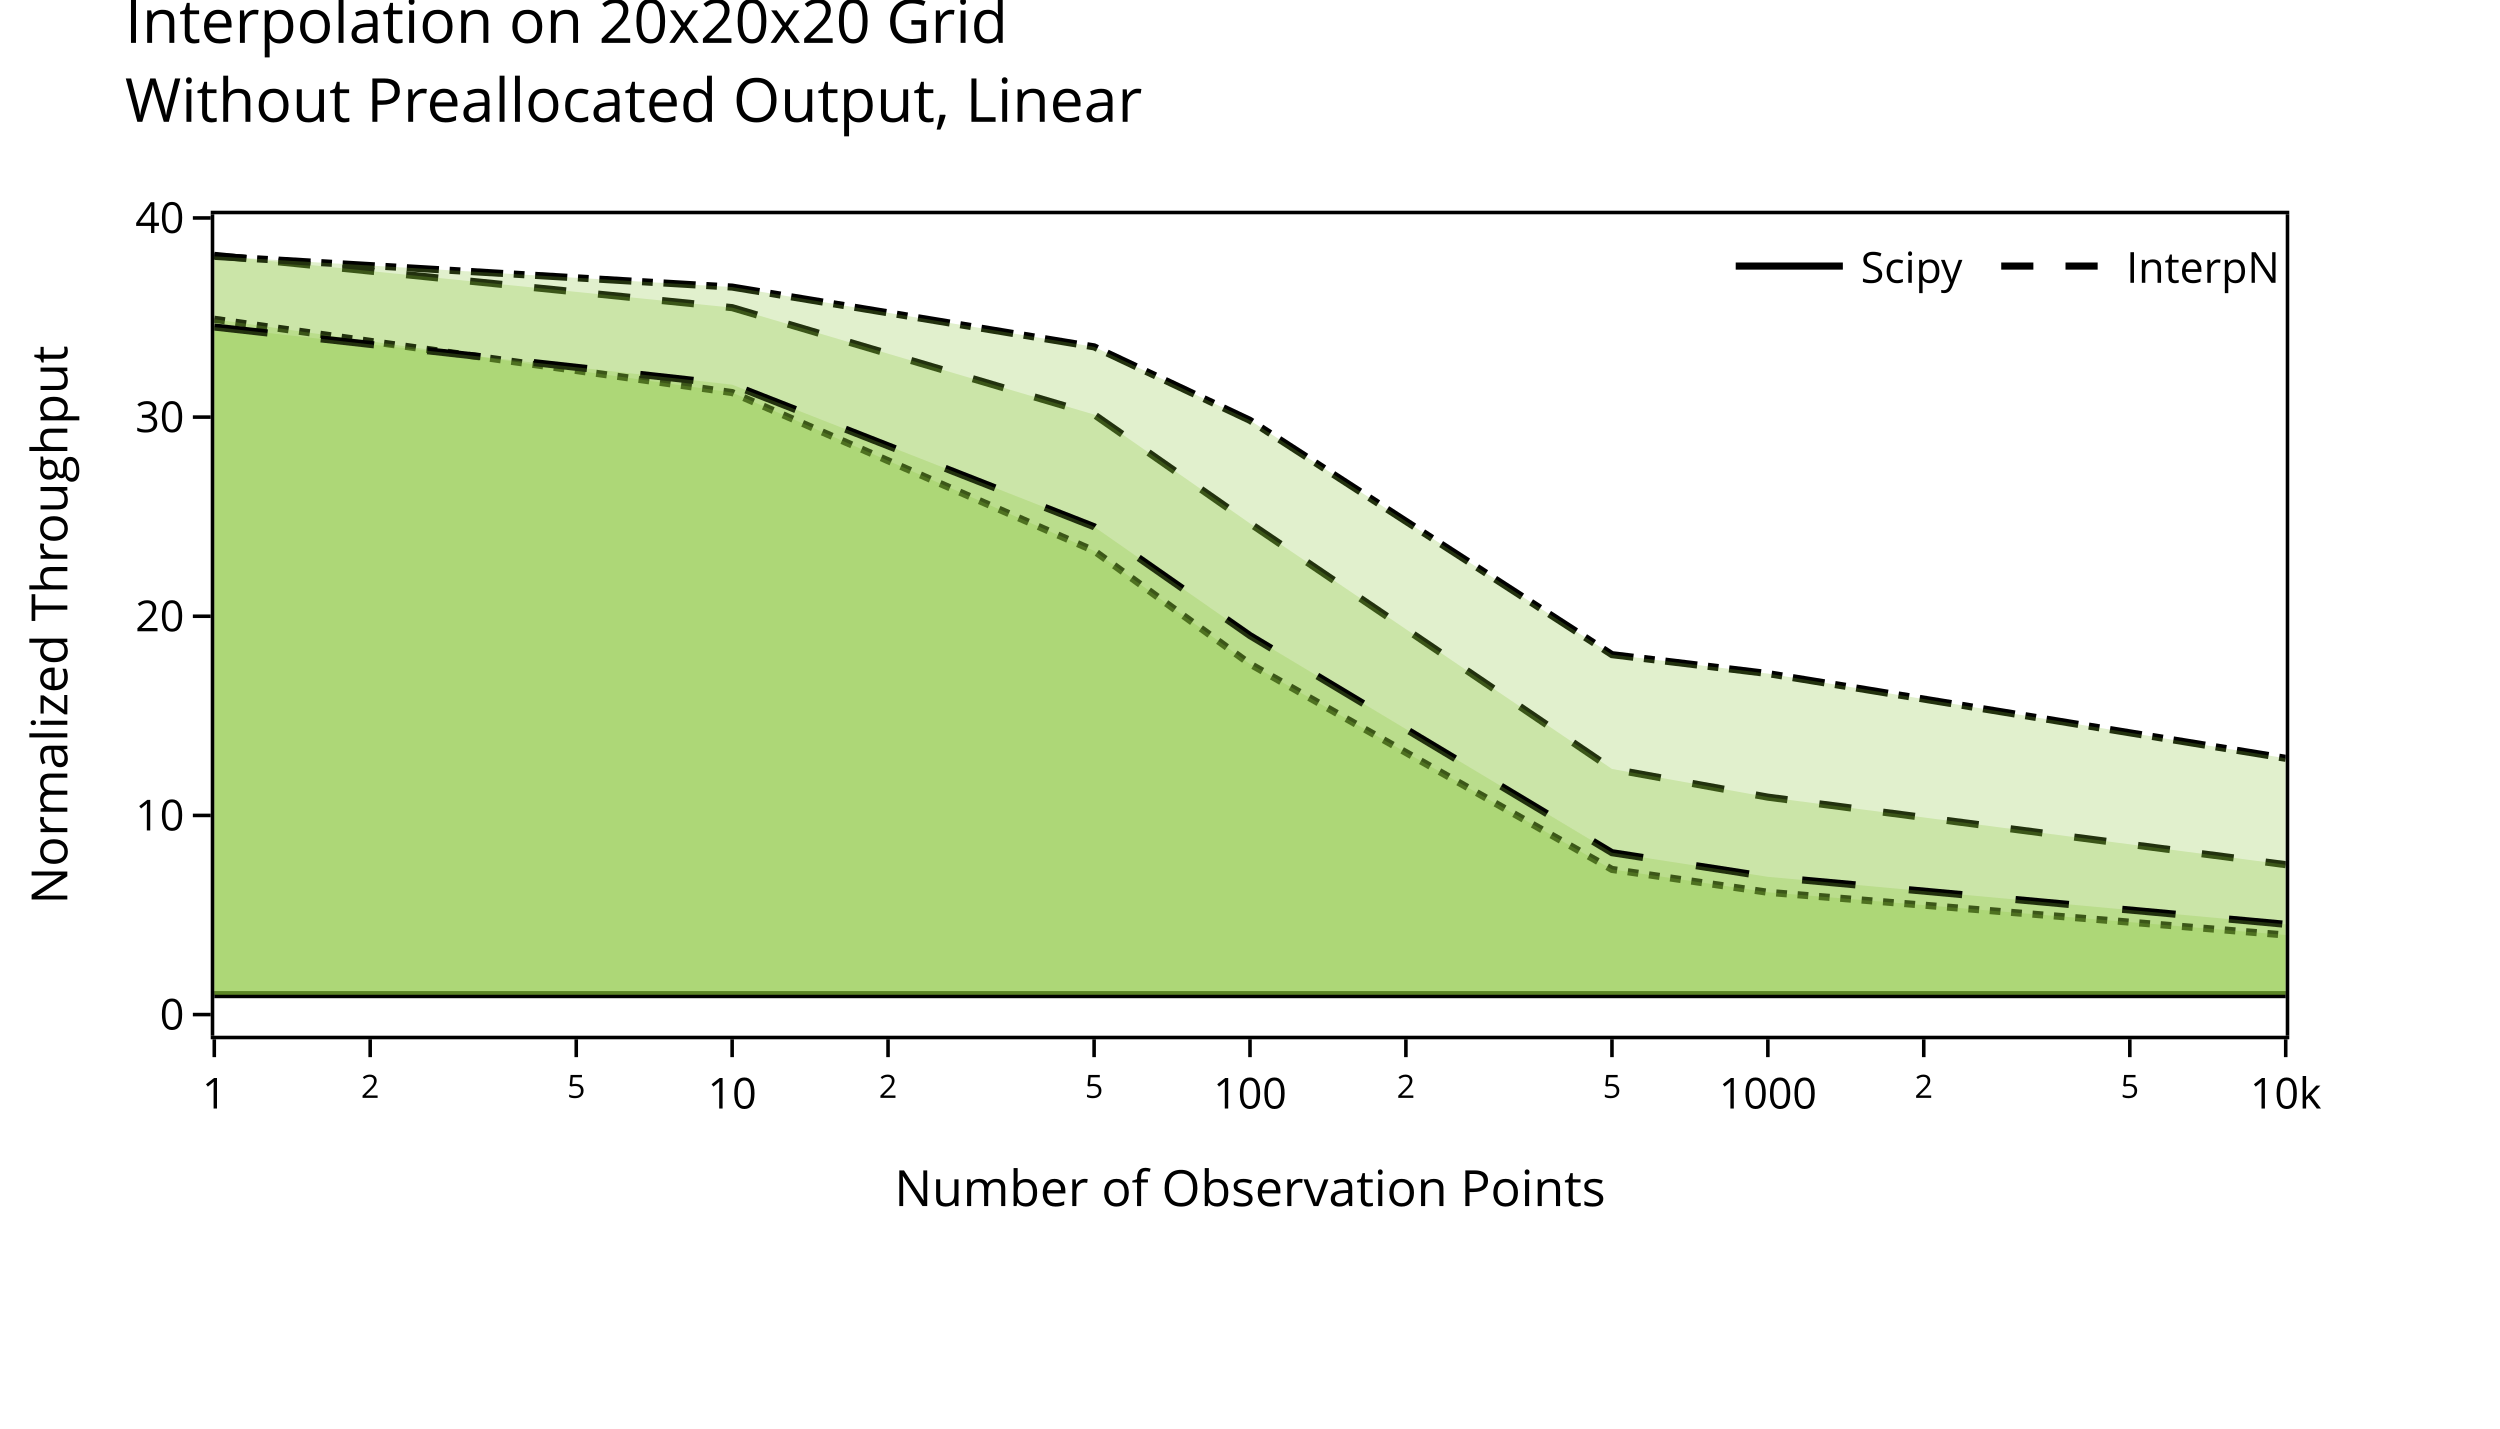
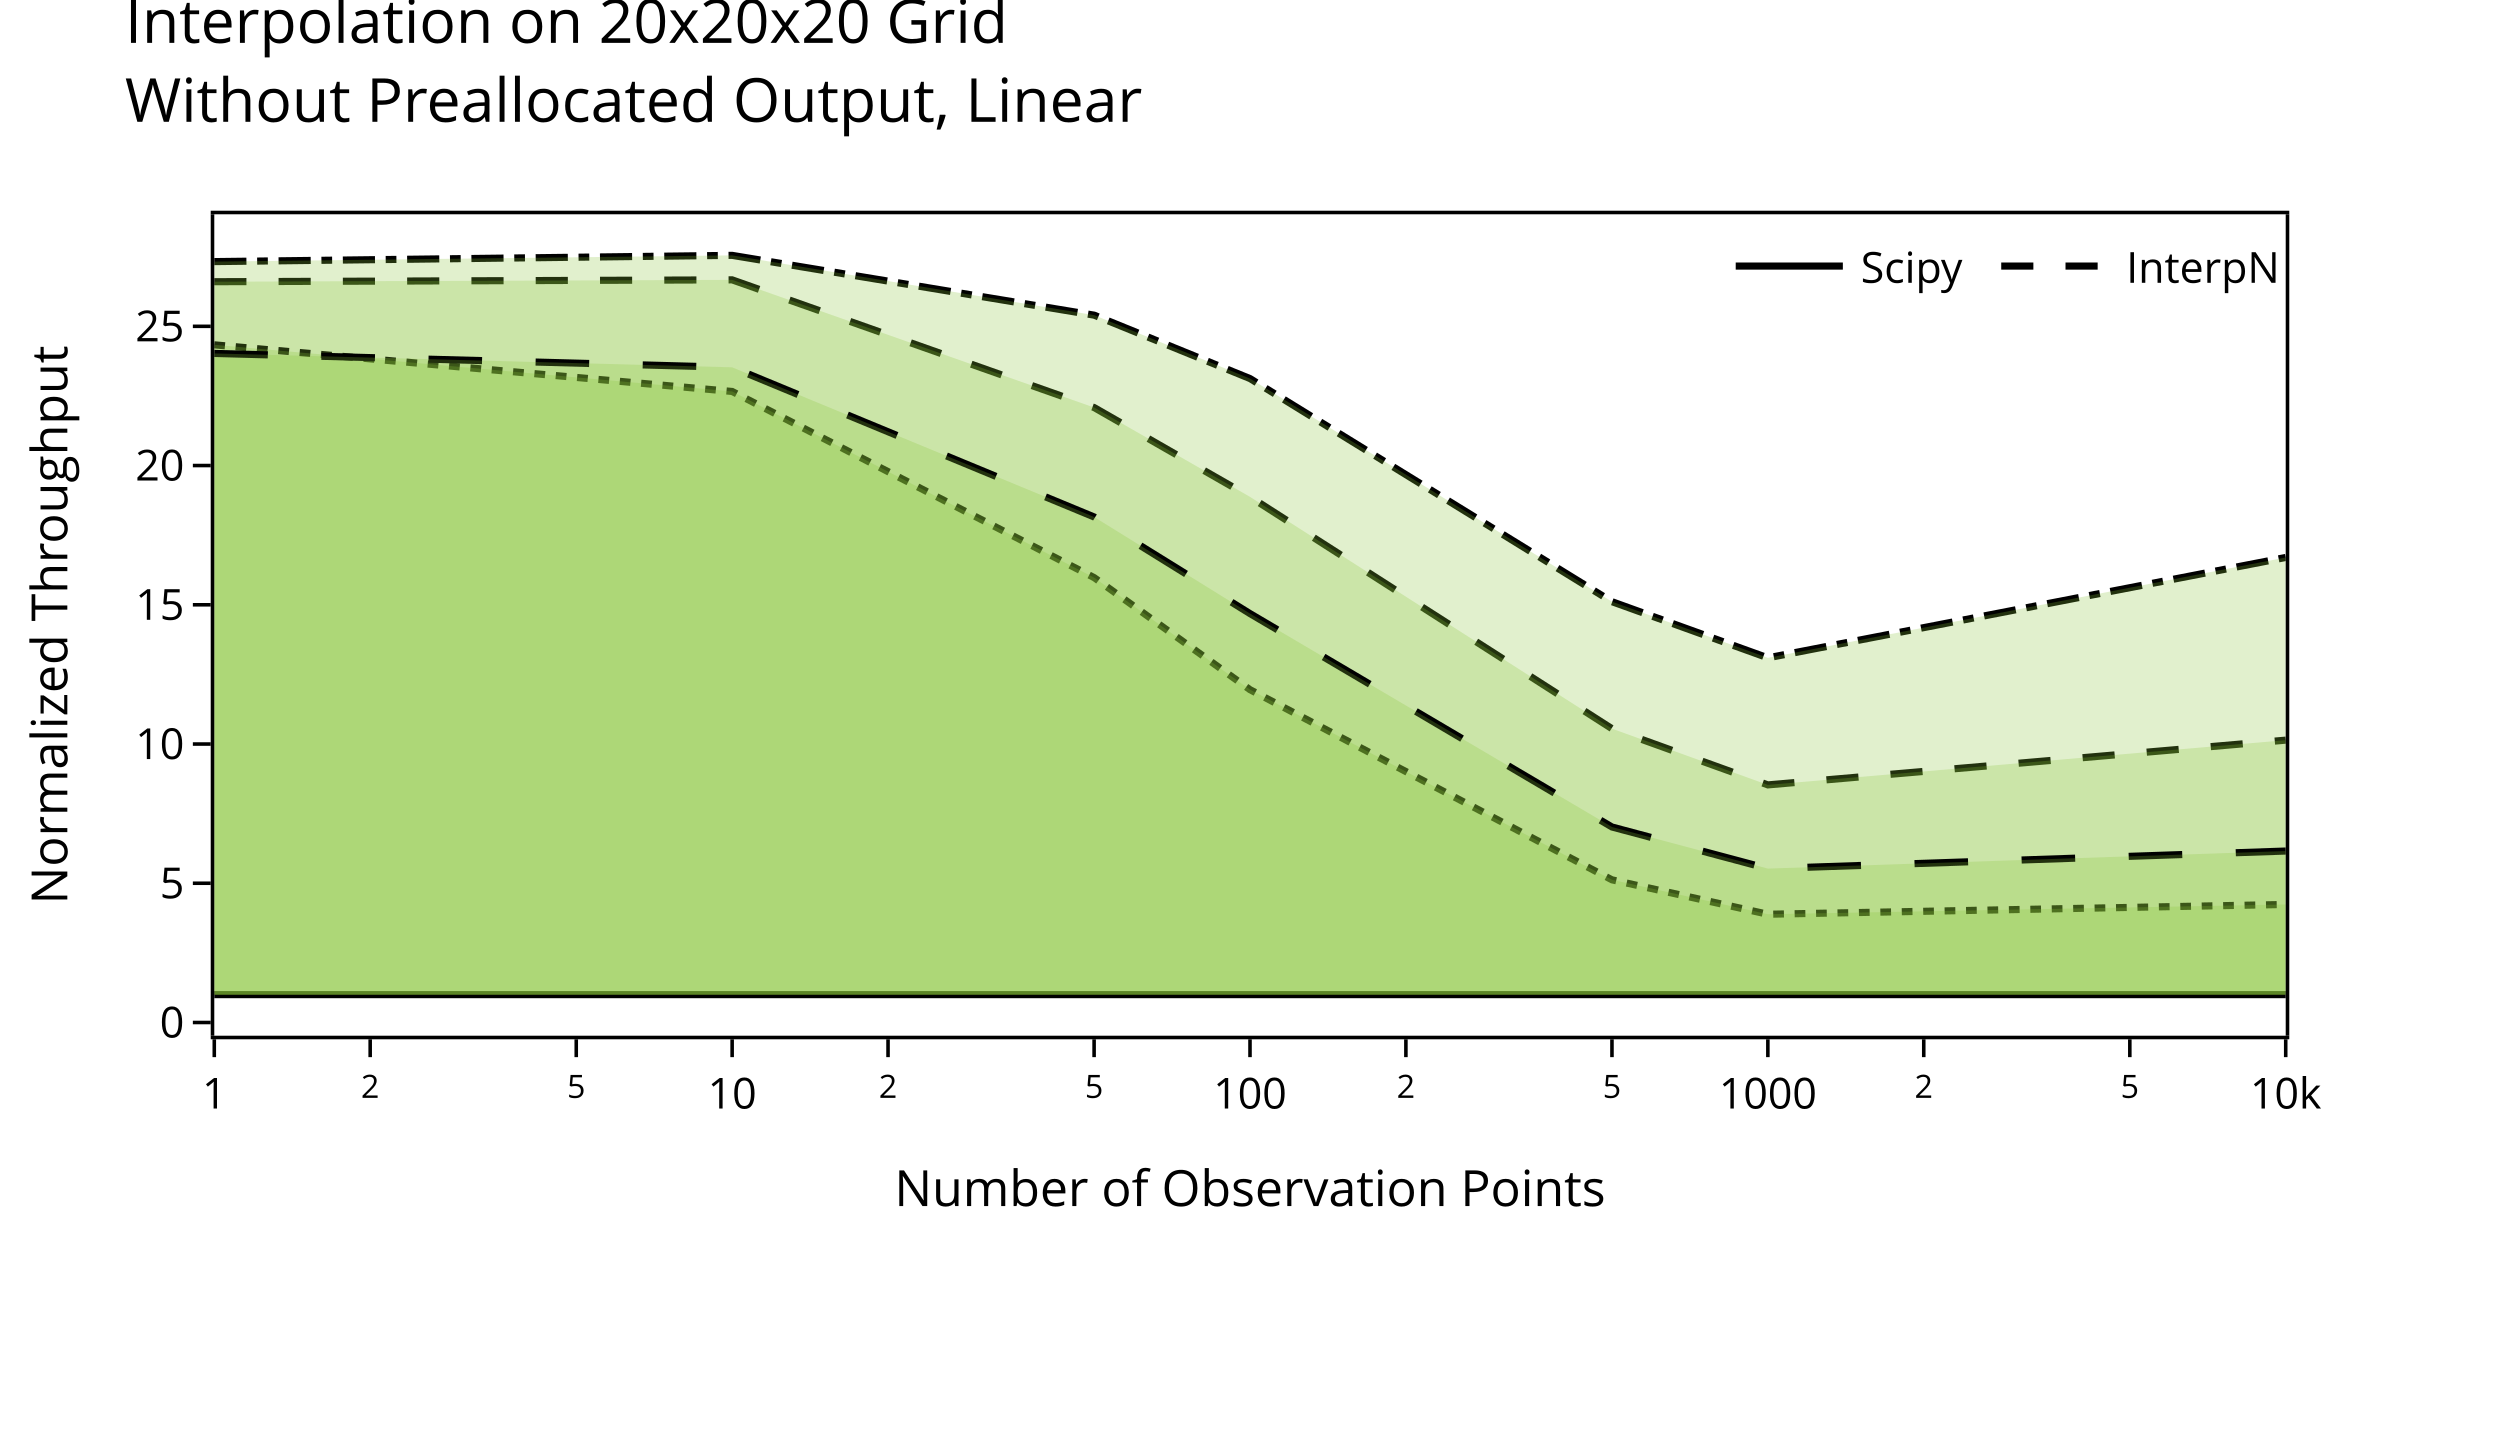
<svg xmlns="http://www.w3.org/2000/svg" class="main-svg" width="700" height="400" style="" viewBox="0 0 700 400">
  <rect x="0" y="0" width="700" height="400" style="fill: rgb(0, 0, 0); fill-opacity: 0;" />
-   <defs id="defs-77a698">
+   <defs id="defs-58f4c3">
    <g class="clips">
-       <clipPath id="clip77a698xyplot" class="plotclip">
+       <clipPath id="clip58f4c3xyplot" class="plotclip">
        <rect width="580" height="230" />
      </clipPath>
-       <clipPath class="axesclip" id="clip77a698x">
+       <clipPath class="axesclip" id="clip58f4c3x">
        <rect x="60" y="0" width="580" height="400" />
      </clipPath>
-       <clipPath class="axesclip" id="clip77a698y">
+       <clipPath class="axesclip" id="clip58f4c3y">
        <rect x="0" y="60" width="700" height="230" />
      </clipPath>
-       <clipPath class="axesclip" id="clip77a698xy">
+       <clipPath class="axesclip" id="clip58f4c3xy">
        <rect x="60" y="60" width="580" height="230" />
      </clipPath>
    </g>
    <g class="gradients" />
    <g class="patterns" />
  </defs>
  <g class="bglayer">
    <rect class="bg" x="60" y="60" width="580" height="230" style="fill: rgb(0, 0, 0); fill-opacity: 0; stroke-width: 0;" />
  </g>
  <g class="layer-below">
    <g class="imagelayer" />
    <g class="shapelayer" />
  </g>
  <g class="cartesianlayer">
    <g class="subplot xy">
      <g class="layer-subplot">
        <g class="shapelayer" />
        <g class="imagelayer" />
      </g>
      <g class="minor-gridlayer">
        <g class="x" />
        <g class="y" />
      </g>
      <g class="gridlayer">
        <g class="x" />
        <g class="y" />
      </g>
      <g class="zerolinelayer" />
      <g class="layer-between">
        <g class="shapelayer" />
        <g class="imagelayer" />
      </g>
      <path class="xlines-below" />
      <path class="ylines-below" />
      <g class="overlines-below" />
      <g class="xaxislayer-below" />
      <g class="yaxislayer-below" />
      <g class="overaxes-below" />
      <g class="overplot">
-         <g class="xy" transform="translate(60,60)" clip-path="url(#clip77a698xyplot)">
+         <g class="xy" transform="translate(60,60)" clip-path="url(#clip58f4c3xyplot)">
          <g class="scatterlayer mlayer">
-             <g class="trace scatter trace4d45ba" style="stroke-miterlimit: 2; opacity: 1;">
+             <g class="trace scatter tracedaf84f" style="stroke-miterlimit: 2; opacity: 1;">
              <g class="fills" />
              <g class="errorbars" />
              <g class="lines">
                <path class="js-line" d="M0,218.5L580,218.5" style="vector-effect: none; fill: none; stroke: rgb(0, 0, 0); stroke-opacity: 1; stroke-width: 2px; opacity: 1;" />
              </g>
              <g class="points" />
              <g class="text" />
            </g>
-             <g class="trace scatter trace1bc6c1" style="stroke-miterlimit: 2; opacity: 1;">
-               <g class="fills" />
-               <g class="errorbars" />
-               <g class="lines">
-                 <path class="js-line" d="M0,11.5L145,26.14L246.35,56.08L290,86.57L391.35,155.31L435,163.2L580,182.11" style="vector-effect: none; fill: none; stroke: rgb(0, 0, 0); stroke-opacity: 1; stroke-dasharray: 9px, 9px; stroke-width: 2px; opacity: 1;" />
-               </g>
-               <g class="points" />
-               <g class="text" />
-             </g>
-             <g class="trace scatter tracef3488d" style="stroke-miterlimit: 2; opacity: 1;">
+             <g class="trace scatter traceedb156" style="stroke-miterlimit: 2; opacity: 1;">
+               <g class="fills" />
+               <g class="errorbars" />
+               <g class="lines">
+                 <path class="js-line" d="M0,18.88L145,18.36L246.35,54.11L290,79.12L391.35,144.03L435,159.77L580,147.24" style="vector-effect: none; fill: none; stroke: rgb(0, 0, 0); stroke-opacity: 1; stroke-dasharray: 9px, 9px; stroke-width: 2px; opacity: 1;" />
+               </g>
+               <g class="points" />
+               <g class="text" />
+             </g>
+             <g class="trace scatter trace0c2161" style="stroke-miterlimit: 2; opacity: 1;">
              <g class="fills">
                <g>
-                   <path class="js-fill" d="M0,11.5L145,26.14L246.35,56.08L290,86.57L391.35,155.31L435,163.2L580,182.11L580,218.5L435,218.5L0,218.5Z" style="fill: rgb(139, 196, 59); fill-opacity: 0.25; stroke-width: 0;" />
+                   <path class="js-fill" d="M0,18.88L145,18.36L246.35,54.11L290,79.12L391.35,144.03L435,159.77L580,147.24L580,218.5L435,218.5L0,218.5Z" style="fill: rgb(139, 196, 59); fill-opacity: 0.25; stroke-width: 0;" />
                </g>
              </g>
              <g class="errorbars" />
              <g class="lines">
-                 <path class="js-line" d="M0,11.5L145,26.14L246.35,56.08L290,86.57L391.35,155.31L435,163.2L580,182.11L580,218.5L435,218.5L0,218.5" style="vector-effect: none; fill: none; stroke: rgb(0, 204, 150); stroke-opacity: 1; stroke-width: 0px; opacity: 1;" />
-               </g>
-               <g class="points" />
-               <g class="text" />
-             </g>
-             <g class="trace scatter trace92eecd" style="stroke-miterlimit: 2; opacity: 1;">
-               <g class="fills" />
-               <g class="errorbars" />
-               <g class="lines">
-                 <path class="js-line" d="M0,29.39L145,49.92L246.35,94.24L290,125.92L391.35,183.44L435,189.84L580,201.81" style="vector-effect: none; fill: none; stroke: rgb(0, 0, 0); stroke-opacity: 1; stroke-dasharray: 3px, 3px; stroke-width: 2px; opacity: 1;" />
-               </g>
-               <g class="points" />
-               <g class="text" />
-             </g>
-             <g class="trace scatter trace7f8807" style="stroke-miterlimit: 2; opacity: 1;">
+                 <path class="js-line" d="M0,18.88L145,18.36L246.35,54.11L290,79.12L391.35,144.03L435,159.77L580,147.24L580,218.5L435,218.5L0,218.5" style="vector-effect: none; fill: none; stroke: rgb(0, 204, 150); stroke-opacity: 1; stroke-width: 0px; opacity: 1;" />
+               </g>
+               <g class="points" />
+               <g class="text" />
+             </g>
+             <g class="trace scatter traced522a2" style="stroke-miterlimit: 2; opacity: 1;">
+               <g class="fills" />
+               <g class="errorbars" />
+               <g class="lines">
+                 <path class="js-line" d="M0,36.55L145,49.61L246.35,101.73L290,133.11L391.35,186.35L435,195.99L580,193.25" style="vector-effect: none; fill: none; stroke: rgb(0, 0, 0); stroke-opacity: 1; stroke-dasharray: 3px, 3px; stroke-width: 2px; opacity: 1;" />
+               </g>
+               <g class="points" />
+               <g class="text" />
+             </g>
+             <g class="trace scatter trace0ecdfa" style="stroke-miterlimit: 2; opacity: 1;">
              <g class="fills">
                <g>
-                   <path class="js-fill" d="M0,29.39L145,49.92L246.35,94.24L290,125.92L391.35,183.44L435,189.84L580,201.81L580,218.5L435,218.5L0,218.5Z" style="fill: rgb(139, 196, 59); fill-opacity: 0.25; stroke-width: 0;" />
+                   <path class="js-fill" d="M0,36.55L145,49.61L246.35,101.73L290,133.11L391.35,186.35L435,195.99L580,193.25L580,218.5L435,218.5L0,218.5Z" style="fill: rgb(139, 196, 59); fill-opacity: 0.25; stroke-width: 0;" />
                </g>
              </g>
              <g class="errorbars" />
              <g class="lines">
-                 <path class="js-line" d="M0,29.39L145,49.92L246.35,94.24L290,125.92L391.35,183.44L435,189.84L580,201.81L580,218.5L435,218.5L0,218.5" style="vector-effect: none; fill: none; stroke: rgb(255, 161, 90); stroke-opacity: 1; stroke-width: 0px; opacity: 1;" />
-               </g>
-               <g class="points" />
-               <g class="text" />
-             </g>
-             <g class="trace scatter traceccc610" style="stroke-miterlimit: 2; opacity: 1;">
-               <g class="fills" />
-               <g class="errorbars" />
-               <g class="lines">
-                 <path class="js-line" d="M0,11.77L145,20.38L246.35,37.12L290,57.71L391.35,123.3L435,128.6L580,152.33" style="vector-effect: none; fill: none; stroke: rgb(0, 0, 0); stroke-opacity: 1; stroke-dasharray: 9px, 3px, 3px, 3px; stroke-width: 2px; opacity: 1;" />
-               </g>
-               <g class="points" />
-               <g class="text" />
-             </g>
-             <g class="trace scatter trace1ab6c6" style="stroke-miterlimit: 2; opacity: 1;">
+                 <path class="js-line" d="M0,36.55L145,49.61L246.35,101.73L290,133.11L391.35,186.35L435,195.99L580,193.25L580,218.5L435,218.5L0,218.5" style="vector-effect: none; fill: none; stroke: rgb(255, 161, 90); stroke-opacity: 1; stroke-width: 0px; opacity: 1;" />
+               </g>
+               <g class="points" />
+               <g class="text" />
+             </g>
+             <g class="trace scatter trace4b7817" style="stroke-miterlimit: 2; opacity: 1;">
+               <g class="fills" />
+               <g class="errorbars" />
+               <g class="lines">
+                 <path class="js-line" d="M0,13.25L145,11.5L246.35,28.24L290,46L391.35,108.47L435,124.2L580,96.09" style="vector-effect: none; fill: none; stroke: rgb(0, 0, 0); stroke-opacity: 1; stroke-dasharray: 9px, 3px, 3px, 3px; stroke-width: 2px; opacity: 1;" />
+               </g>
+               <g class="points" />
+               <g class="text" />
+             </g>
+             <g class="trace scatter trace093c2f" style="stroke-miterlimit: 2; opacity: 1;">
              <g class="fills">
                <g>
-                   <path class="js-fill" d="M0,11.77L145,20.38L246.35,37.12L290,57.71L391.35,123.3L435,128.6L580,152.33L580,218.5L435,218.5L0,218.5Z" style="fill: rgb(139, 196, 59); fill-opacity: 0.25; stroke-width: 0;" />
+                   <path class="js-fill" d="M0,13.25L145,11.5L246.35,28.24L290,46L391.35,108.47L435,124.2L580,96.09L580,218.5L435,218.5L0,218.5Z" style="fill: rgb(139, 196, 59); fill-opacity: 0.25; stroke-width: 0;" />
                </g>
              </g>
              <g class="errorbars" />
              <g class="lines">
-                 <path class="js-line" d="M0,11.77L145,20.38L246.35,37.12L290,57.71L391.35,123.3L435,128.6L580,152.33L580,218.5L435,218.5L0,218.5" style="vector-effect: none; fill: none; stroke: rgb(255, 102, 146); stroke-opacity: 1; stroke-width: 0px; opacity: 1;" />
-               </g>
-               <g class="points" />
-               <g class="text" />
-             </g>
-             <g class="trace scatter trace092c15" style="stroke-miterlimit: 2; opacity: 1;">
-               <g class="fills" />
-               <g class="errorbars" />
-               <g class="lines">
-                 <path class="js-line" d="M0,31.57L145,47.71L246.35,87.49L290,117.97L391.35,178.75L435,185.51L580,198.81" style="vector-effect: none; fill: none; stroke: rgb(0, 0, 0); stroke-opacity: 1; stroke-dasharray: 15px, 15px; stroke-width: 2px; opacity: 1;" />
-               </g>
-               <g class="points" />
-               <g class="text" />
-             </g>
-             <g class="trace scatter trace558508" style="stroke-miterlimit: 2; opacity: 1;">
+                 <path class="js-line" d="M0,13.25L145,11.5L246.35,28.24L290,46L391.35,108.47L435,124.2L580,96.09L580,218.5L435,218.5L0,218.5" style="vector-effect: none; fill: none; stroke: rgb(255, 102, 146); stroke-opacity: 1; stroke-width: 0px; opacity: 1;" />
+               </g>
+               <g class="points" />
+               <g class="text" />
+             </g>
+             <g class="trace scatter trace129a5e" style="stroke-miterlimit: 2; opacity: 1;">
+               <g class="fills" />
+               <g class="errorbars" />
+               <g class="lines">
+                 <path class="js-line" d="M0,38.96L145,42.85L246.35,84.75L290,111.81L391.35,171.56L435,183.21L580,178.29" style="vector-effect: none; fill: none; stroke: rgb(0, 0, 0); stroke-opacity: 1; stroke-dasharray: 15px, 15px; stroke-width: 2px; opacity: 1;" />
+               </g>
+               <g class="points" />
+               <g class="text" />
+             </g>
+             <g class="trace scatter trace6f05d5" style="stroke-miterlimit: 2; opacity: 1;">
              <g class="fills">
                <g>
-                   <path class="js-fill" d="M0,31.57L145,47.71L246.35,87.49L290,117.97L391.35,178.75L435,185.51L580,198.81L580,218.5L435,218.5L0,218.5Z" style="fill: rgb(139, 196, 59); fill-opacity: 0.25; stroke-width: 0;" />
+                   <path class="js-fill" d="M0,38.96L145,42.85L246.35,84.75L290,111.81L391.35,171.56L435,183.21L580,178.29L580,218.5L435,218.5L0,218.5Z" style="fill: rgb(139, 196, 59); fill-opacity: 0.25; stroke-width: 0;" />
                </g>
              </g>
              <g class="errorbars" />
              <g class="lines">
-                 <path class="js-line" d="M0,31.57L145,47.71L246.35,87.49L290,117.97L391.35,178.75L435,185.51L580,198.81L580,218.5L435,218.5L0,218.5" style="vector-effect: none; fill: none; stroke: rgb(255, 151, 255); stroke-opacity: 1; stroke-width: 0px; opacity: 1;" />
+                 <path class="js-line" d="M0,38.96L145,42.85L246.35,84.75L290,111.81L391.35,171.56L435,183.21L580,178.29L580,218.5L435,218.5L0,218.5" style="vector-effect: none; fill: none; stroke: rgb(255, 151, 255); stroke-opacity: 1; stroke-width: 0px; opacity: 1;" />
              </g>
              <g class="points" />
              <g class="text" />
            </g>
          </g>
        </g>
      </g>
      <path class="xlines-above crisp" d="M59,290.5H641M59,59.5H641" style="fill: none; stroke-width: 1px; stroke: rgb(0, 0, 0); stroke-opacity: 1;" />
      <path class="ylines-above crisp" d="M59.5,60V290M640.5,60V290" style="fill: none; stroke-width: 1px; stroke: rgb(0, 0, 0); stroke-opacity: 1;" />
      <g class="overlines-above" />
      <g class="xaxislayer-above">
        <path class="xtick ticks crisp" d="M0,291v5" transform="translate(60,0)" style="stroke: rgb(0, 0, 0); stroke-opacity: 1; stroke-width: 1px;" />
        <path class="xtick ticks crisp" d="M0,291v5" transform="translate(103.65,0)" style="stroke: rgb(0, 0, 0); stroke-opacity: 1; stroke-width: 1px;" />
        <path class="xtick ticks crisp" d="M0,291v5" transform="translate(161.35,0)" style="stroke: rgb(0, 0, 0); stroke-opacity: 1; stroke-width: 1px;" />
        <path class="xtick ticks crisp" d="M0,291v5" transform="translate(205,0)" style="stroke: rgb(0, 0, 0); stroke-opacity: 1; stroke-width: 1px;" />
        <path class="xtick ticks crisp" d="M0,291v5" transform="translate(248.65,0)" style="stroke: rgb(0, 0, 0); stroke-opacity: 1; stroke-width: 1px;" />
        <path class="xtick ticks crisp" d="M0,291v5" transform="translate(306.35,0)" style="stroke: rgb(0, 0, 0); stroke-opacity: 1; stroke-width: 1px;" />
        <path class="xtick ticks crisp" d="M0,291v5" transform="translate(350,0)" style="stroke: rgb(0, 0, 0); stroke-opacity: 1; stroke-width: 1px;" />
        <path class="xtick ticks crisp" d="M0,291v5" transform="translate(393.65,0)" style="stroke: rgb(0, 0, 0); stroke-opacity: 1; stroke-width: 1px;" />
        <path class="xtick ticks crisp" d="M0,291v5" transform="translate(451.35,0)" style="stroke: rgb(0, 0, 0); stroke-opacity: 1; stroke-width: 1px;" />
        <path class="xtick ticks crisp" d="M0,291v5" transform="translate(495,0)" style="stroke: rgb(0, 0, 0); stroke-opacity: 1; stroke-width: 1px;" />
        <path class="xtick ticks crisp" d="M0,291v5" transform="translate(538.65,0)" style="stroke: rgb(0, 0, 0); stroke-opacity: 1; stroke-width: 1px;" />
        <path class="xtick ticks crisp" d="M0,291v5" transform="translate(596.35,0)" style="stroke: rgb(0, 0, 0); stroke-opacity: 1; stroke-width: 1px;" />
        <path class="xtick ticks crisp" d="M0,291v5" transform="translate(640,0)" style="stroke: rgb(0, 0, 0); stroke-opacity: 1; stroke-width: 1px;" />
        <g class="xtick">
          <text text-anchor="middle" x="0" y="310.4" transform="translate(60,0)" style="font-family: 'Open Sans', verdana, arial, sans-serif; font-size: 12px; fill: rgb(0, 0, 0); fill-opacity: 1; white-space: pre; opacity: 1;">1</text>
        </g>
        <g class="xtick">
          <text text-anchor="middle" x="0" y="307.4" style="font-family: 'Open Sans', verdana, arial, sans-serif; font-size: 9px; fill: rgb(0, 0, 0); fill-opacity: 1; white-space: pre; opacity: 1;" transform="translate(103.65,0)">2</text>
        </g>
        <g class="xtick">
          <text text-anchor="middle" x="0" y="307.4" style="font-family: 'Open Sans', verdana, arial, sans-serif; font-size: 9px; fill: rgb(0, 0, 0); fill-opacity: 1; white-space: pre; opacity: 1;" transform="translate(161.35,0)">5</text>
        </g>
        <g class="xtick">
          <text text-anchor="middle" x="0" y="310.4" style="font-family: 'Open Sans', verdana, arial, sans-serif; font-size: 12px; fill: rgb(0, 0, 0); fill-opacity: 1; white-space: pre; opacity: 1;" transform="translate(205,0)">10</text>
        </g>
        <g class="xtick">
          <text text-anchor="middle" x="0" y="307.4" style="font-family: 'Open Sans', verdana, arial, sans-serif; font-size: 9px; fill: rgb(0, 0, 0); fill-opacity: 1; white-space: pre; opacity: 1;" transform="translate(248.65,0)">2</text>
        </g>
        <g class="xtick">
          <text text-anchor="middle" x="0" y="307.4" style="font-family: 'Open Sans', verdana, arial, sans-serif; font-size: 9px; fill: rgb(0, 0, 0); fill-opacity: 1; white-space: pre; opacity: 1;" transform="translate(306.35,0)">5</text>
        </g>
        <g class="xtick">
          <text text-anchor="middle" x="0" y="310.4" style="font-family: 'Open Sans', verdana, arial, sans-serif; font-size: 12px; fill: rgb(0, 0, 0); fill-opacity: 1; white-space: pre; opacity: 1;" transform="translate(350,0)">100</text>
        </g>
        <g class="xtick">
          <text text-anchor="middle" x="0" y="307.4" style="font-family: 'Open Sans', verdana, arial, sans-serif; font-size: 9px; fill: rgb(0, 0, 0); fill-opacity: 1; white-space: pre; opacity: 1;" transform="translate(393.65,0)">2</text>
        </g>
        <g class="xtick">
          <text text-anchor="middle" x="0" y="307.4" style="font-family: 'Open Sans', verdana, arial, sans-serif; font-size: 9px; fill: rgb(0, 0, 0); fill-opacity: 1; white-space: pre; opacity: 1;" transform="translate(451.35,0)">5</text>
        </g>
        <g class="xtick">
          <text text-anchor="middle" x="0" y="310.4" style="font-family: 'Open Sans', verdana, arial, sans-serif; font-size: 12px; fill: rgb(0, 0, 0); fill-opacity: 1; white-space: pre; opacity: 1;" transform="translate(495,0)">1000</text>
        </g>
        <g class="xtick">
          <text text-anchor="middle" x="0" y="307.4" style="font-family: 'Open Sans', verdana, arial, sans-serif; font-size: 9px; fill: rgb(0, 0, 0); fill-opacity: 1; white-space: pre; opacity: 1;" transform="translate(538.65,0)">2</text>
        </g>
        <g class="xtick">
          <text text-anchor="middle" x="0" y="307.4" style="font-family: 'Open Sans', verdana, arial, sans-serif; font-size: 9px; fill: rgb(0, 0, 0); fill-opacity: 1; white-space: pre; opacity: 1;" transform="translate(596.35,0)">5</text>
        </g>
        <g class="xtick">
          <text text-anchor="middle" x="0" y="310.4" style="font-family: 'Open Sans', verdana, arial, sans-serif; font-size: 12px; fill: rgb(0, 0, 0); fill-opacity: 1; white-space: pre; opacity: 1;" transform="translate(640,0)">10k</text>
        </g>
      </g>
      <g class="yaxislayer-above">
-         <path class="ytick ticks crisp" d="M59,0h-5" transform="translate(0,284.08)" style="stroke: rgb(0, 0, 0); stroke-opacity: 1; stroke-width: 1px;" />
-         <path class="ytick ticks crisp" d="M59,0h-5" transform="translate(0,228.32)" style="stroke: rgb(0, 0, 0); stroke-opacity: 1; stroke-width: 1px;" />
-         <path class="ytick ticks crisp" d="M59,0h-5" transform="translate(0,172.55)" style="stroke: rgb(0, 0, 0); stroke-opacity: 1; stroke-width: 1px;" />
-         <path class="ytick ticks crisp" d="M59,0h-5" transform="translate(0,116.79)" style="stroke: rgb(0, 0, 0); stroke-opacity: 1; stroke-width: 1px;" />
-         <path class="ytick ticks crisp" d="M59,0h-5" transform="translate(0,61.03)" style="stroke: rgb(0, 0, 0); stroke-opacity: 1; stroke-width: 1px;" />
-         <g class="ytick">
-           <text text-anchor="end" x="51.6" y="4.2" transform="translate(0,284.08)" style="font-family: 'Open Sans', verdana, arial, sans-serif; font-size: 12px; fill: rgb(0, 0, 0); fill-opacity: 1; white-space: pre; opacity: 1;">0</text>
-         </g>
-         <g class="ytick">
-           <text text-anchor="end" x="51.6" y="4.2" style="font-family: 'Open Sans', verdana, arial, sans-serif; font-size: 12px; fill: rgb(0, 0, 0); fill-opacity: 1; white-space: pre; opacity: 1;" transform="translate(0,228.32)">10</text>
-         </g>
-         <g class="ytick">
-           <text text-anchor="end" x="51.6" y="4.2" style="font-family: 'Open Sans', verdana, arial, sans-serif; font-size: 12px; fill: rgb(0, 0, 0); fill-opacity: 1; white-space: pre; opacity: 1;" transform="translate(0,172.55)">20</text>
-         </g>
-         <g class="ytick">
-           <text text-anchor="end" x="51.6" y="4.2" style="font-family: 'Open Sans', verdana, arial, sans-serif; font-size: 12px; fill: rgb(0, 0, 0); fill-opacity: 1; white-space: pre; opacity: 1;" transform="translate(0,116.79)">30</text>
-         </g>
-         <g class="ytick">
-           <text text-anchor="end" x="51.6" y="4.2" style="font-family: 'Open Sans', verdana, arial, sans-serif; font-size: 12px; fill: rgb(0, 0, 0); fill-opacity: 1; white-space: pre; opacity: 1;" transform="translate(0,61.03)">40</text>
+         <path class="ytick ticks crisp" d="M59,0h-5" transform="translate(0,286.3)" style="stroke: rgb(0, 0, 0); stroke-opacity: 1; stroke-width: 1px;" />
+         <path class="ytick ticks crisp" d="M59,0h-5" transform="translate(0,247.31)" style="stroke: rgb(0, 0, 0); stroke-opacity: 1; stroke-width: 1px;" />
+         <path class="ytick ticks crisp" d="M59,0h-5" transform="translate(0,208.33)" style="stroke: rgb(0, 0, 0); stroke-opacity: 1; stroke-width: 1px;" />
+         <path class="ytick ticks crisp" d="M59,0h-5" transform="translate(0,169.34)" style="stroke: rgb(0, 0, 0); stroke-opacity: 1; stroke-width: 1px;" />
+         <path class="ytick ticks crisp" d="M59,0h-5" transform="translate(0,130.35)" style="stroke: rgb(0, 0, 0); stroke-opacity: 1; stroke-width: 1px;" />
+         <path class="ytick ticks crisp" d="M59,0h-5" transform="translate(0,91.37)" style="stroke: rgb(0, 0, 0); stroke-opacity: 1; stroke-width: 1px;" />
+         <g class="ytick">
+           <text text-anchor="end" x="51.6" y="4.2" transform="translate(0,286.3)" style="font-family: 'Open Sans', verdana, arial, sans-serif; font-size: 12px; fill: rgb(0, 0, 0); fill-opacity: 1; white-space: pre; opacity: 1;">0</text>
+         </g>
+         <g class="ytick">
+           <text text-anchor="end" x="51.6" y="4.2" style="font-family: 'Open Sans', verdana, arial, sans-serif; font-size: 12px; fill: rgb(0, 0, 0); fill-opacity: 1; white-space: pre; opacity: 1;" transform="translate(0,247.31)">5</text>
+         </g>
+         <g class="ytick">
+           <text text-anchor="end" x="51.6" y="4.2" style="font-family: 'Open Sans', verdana, arial, sans-serif; font-size: 12px; fill: rgb(0, 0, 0); fill-opacity: 1; white-space: pre; opacity: 1;" transform="translate(0,208.33)">10</text>
+         </g>
+         <g class="ytick">
+           <text text-anchor="end" x="51.6" y="4.2" style="font-family: 'Open Sans', verdana, arial, sans-serif; font-size: 12px; fill: rgb(0, 0, 0); fill-opacity: 1; white-space: pre; opacity: 1;" transform="translate(0,169.34)">15</text>
+         </g>
+         <g class="ytick">
+           <text text-anchor="end" x="51.6" y="4.2" style="font-family: 'Open Sans', verdana, arial, sans-serif; font-size: 12px; fill: rgb(0, 0, 0); fill-opacity: 1; white-space: pre; opacity: 1;" transform="translate(0,130.35)">20</text>
+         </g>
+         <g class="ytick">
+           <text text-anchor="end" x="51.6" y="4.2" style="font-family: 'Open Sans', verdana, arial, sans-serif; font-size: 12px; fill: rgb(0, 0, 0); fill-opacity: 1; white-space: pre; opacity: 1;" transform="translate(0,91.37)">25</text>
        </g>
      </g>
      <g class="overaxes-above" />
    </g>
  </g>
  <g class="polarlayer" />
  <g class="smithlayer" />
  <g class="ternarylayer" />
  <g class="geolayer" />
  <g class="funnelarealayer" />
  <g class="pielayer" />
  <g class="iciclelayer" />
  <g class="treemaplayer" />
  <g class="sunburstlayer" />
  <g class="glimages" />
-   <defs id="topdefs-77a698">
+   <defs id="topdefs-58f4c3">
    <g class="clips" />
-     <clipPath id="legend77a698">
+     <clipPath id="legend58f4c3">
      <rect width="159" height="29" x="0" y="0" />
    </clipPath>
  </defs>
  <g class="layer-above">
    <g class="imagelayer" />
    <g class="shapelayer" />
  </g>
  <g class="infolayer">
    <g class="legend" pointer-events="all" transform="translate(481,60)">
      <rect class="bg" shape-rendering="crispEdges" width="159" height="29" x="0" y="0" style="stroke: rgb(68, 68, 68); stroke-opacity: 1; fill: rgb(0, 0, 0); fill-opacity: 0; stroke-width: 0px;" />
-       <g class="scrollbox" transform="" clip-path="url(#legend77a698)">
+       <g class="scrollbox" transform="" clip-path="url(#legend58f4c3)">
        <g class="groups">
          <g class="traces" transform="translate(0,14.5)" style="opacity: 1;">
            <text class="legendtext" text-anchor="start" x="40" y="4.68" style="font-family: 'Open Sans', verdana, arial, sans-serif; font-size: 12px; fill: rgb(0, 0, 0); fill-opacity: 1; white-space: pre;">Scipy</text>
            <g class="layers" style="opacity: 1;">
              <g class="legendfill" />
              <g class="legendlines">
                <path class="js-line" d="M5,0h30" style="fill: none; stroke: rgb(0, 0, 0); stroke-opacity: 1; stroke-width: 2px;" />
              </g>
              <g class="legendsymbols">
                <g class="legendpoints" />
              </g>
            </g>
            <rect class="legendtoggle" x="0" y="-9.5" width="71.844" height="19" style="fill: rgb(0, 0, 0); fill-opacity: 0;" />
          </g>
          <g class="traces" transform="translate(74.34375,14.5)" style="opacity: 1;">
            <text class="legendtext" text-anchor="start" x="40" y="4.68" style="font-family: 'Open Sans', verdana, arial, sans-serif; font-size: 12px; fill: rgb(0, 0, 0); fill-opacity: 1; white-space: pre;">InterpN</text>
            <g class="layers" style="opacity: 1;">
              <g class="legendfill" />
              <g class="legendlines">
                <path class="js-line" d="M5,0h30" style="fill: none; stroke: rgb(0, 0, 0); stroke-opacity: 1; stroke-dasharray: 9px, 9px; stroke-width: 2px;" />
              </g>
              <g class="legendsymbols">
                <g class="legendpoints" />
              </g>
            </g>
            <rect class="legendtoggle" x="0" y="-9.5" width="81.859" height="19" style="fill: rgb(0, 0, 0); fill-opacity: 0;" />
          </g>
        </g>
      </g>
      <rect class="scrollbar" rx="20" ry="3" width="0" height="0" x="0" y="0" style="fill: rgb(128, 139, 164); fill-opacity: 1;" />
    </g>
    <g class="g-gtitle">
      <text class="gtitle" x="35" y="12" text-anchor="start" dy="0.7em" style="opacity: 1; font-family: 'Open Sans', verdana, arial, sans-serif; font-size: 17px; fill: rgb(0, 0, 0); fill-opacity: 1; white-space: pre;">
        <tspan class="line" dy="0em" x="35" y="12">Interpolation on 20x20x20 Grid</tspan>
        <tspan class="line" dy="1.3em" x="35" y="12">Without Preallocated Output, Linear</tspan>
      </text>
    </g>
    <g class="g-xtitle">
      <text class="xtitle" x="350" y="337.706" text-anchor="middle" style="opacity: 1; font-family: 'Open Sans', verdana, arial, sans-serif; font-size: 14px; fill: rgb(0, 0, 0); fill-opacity: 1; white-space: pre;">Number of Observation Points</text>
    </g>
    <g class="g-ytitle">
      <text class="ytitle" transform="rotate(-90,18.85,175)" x="18.85" y="175" text-anchor="middle" style="opacity: 1; font-family: 'Open Sans', verdana, arial, sans-serif; font-size: 14px; fill: rgb(0, 0, 0); fill-opacity: 1; white-space: pre;">Normalized Throughput</text>
    </g>
  </g>
</svg>
